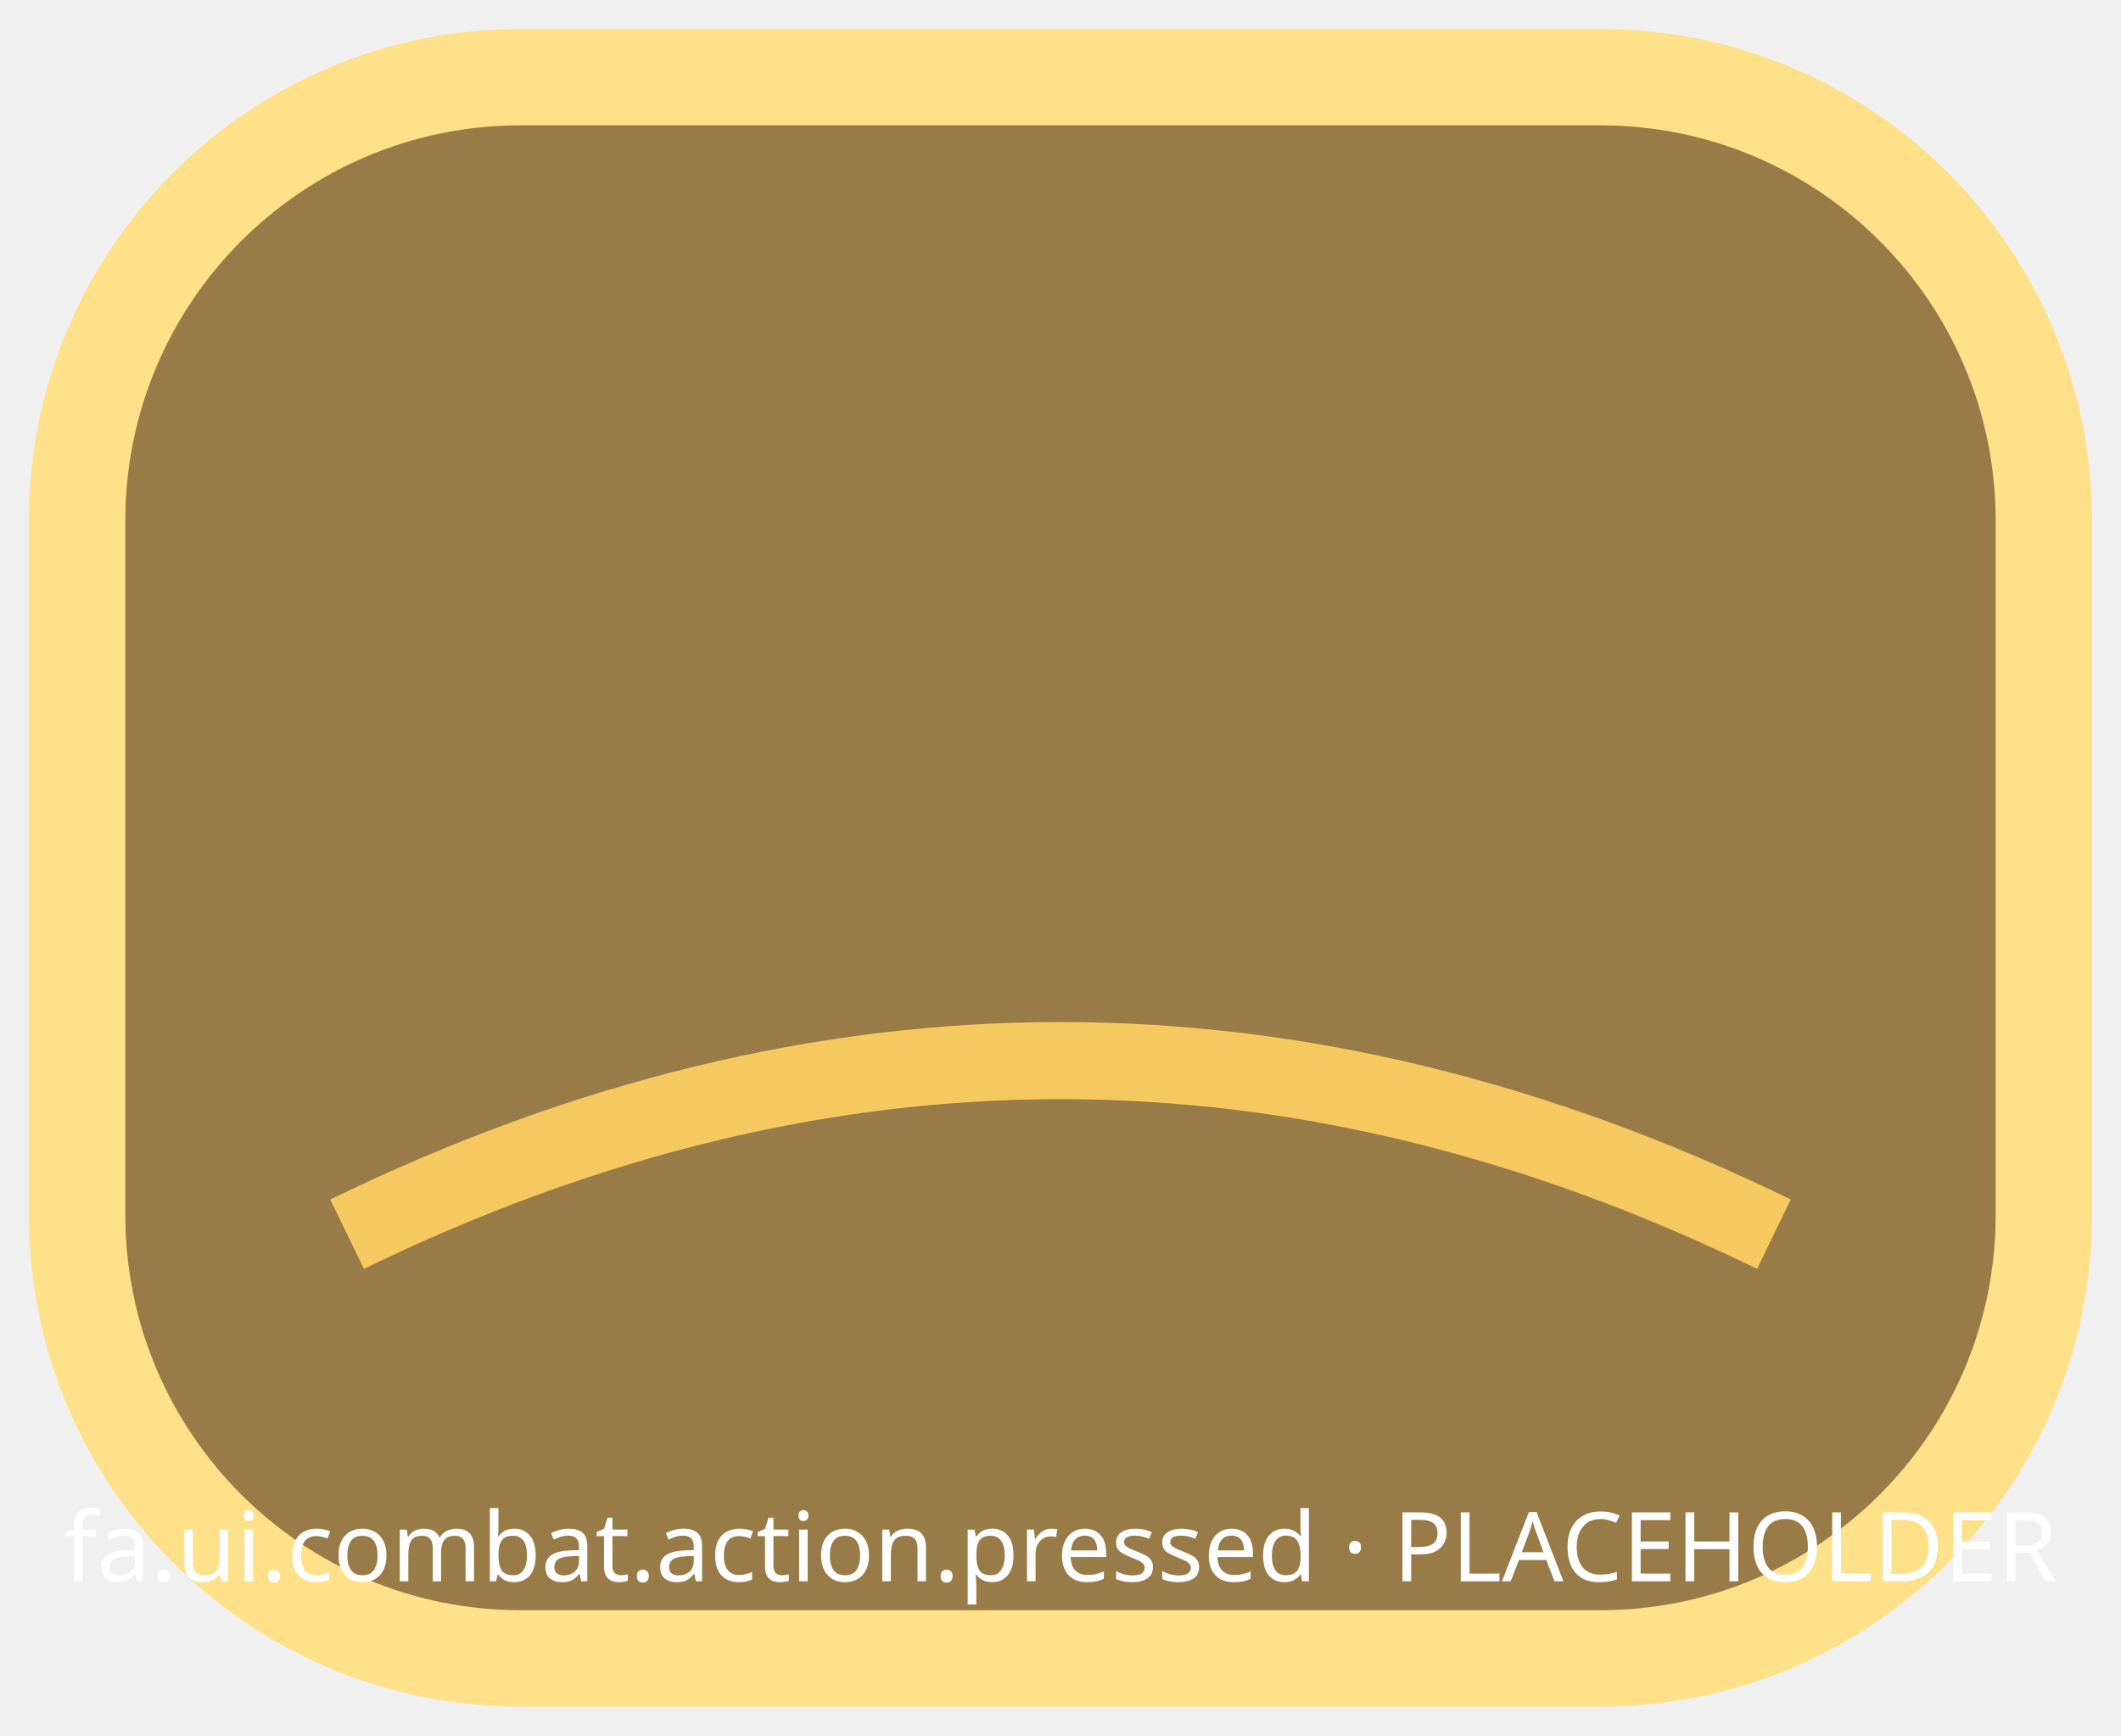
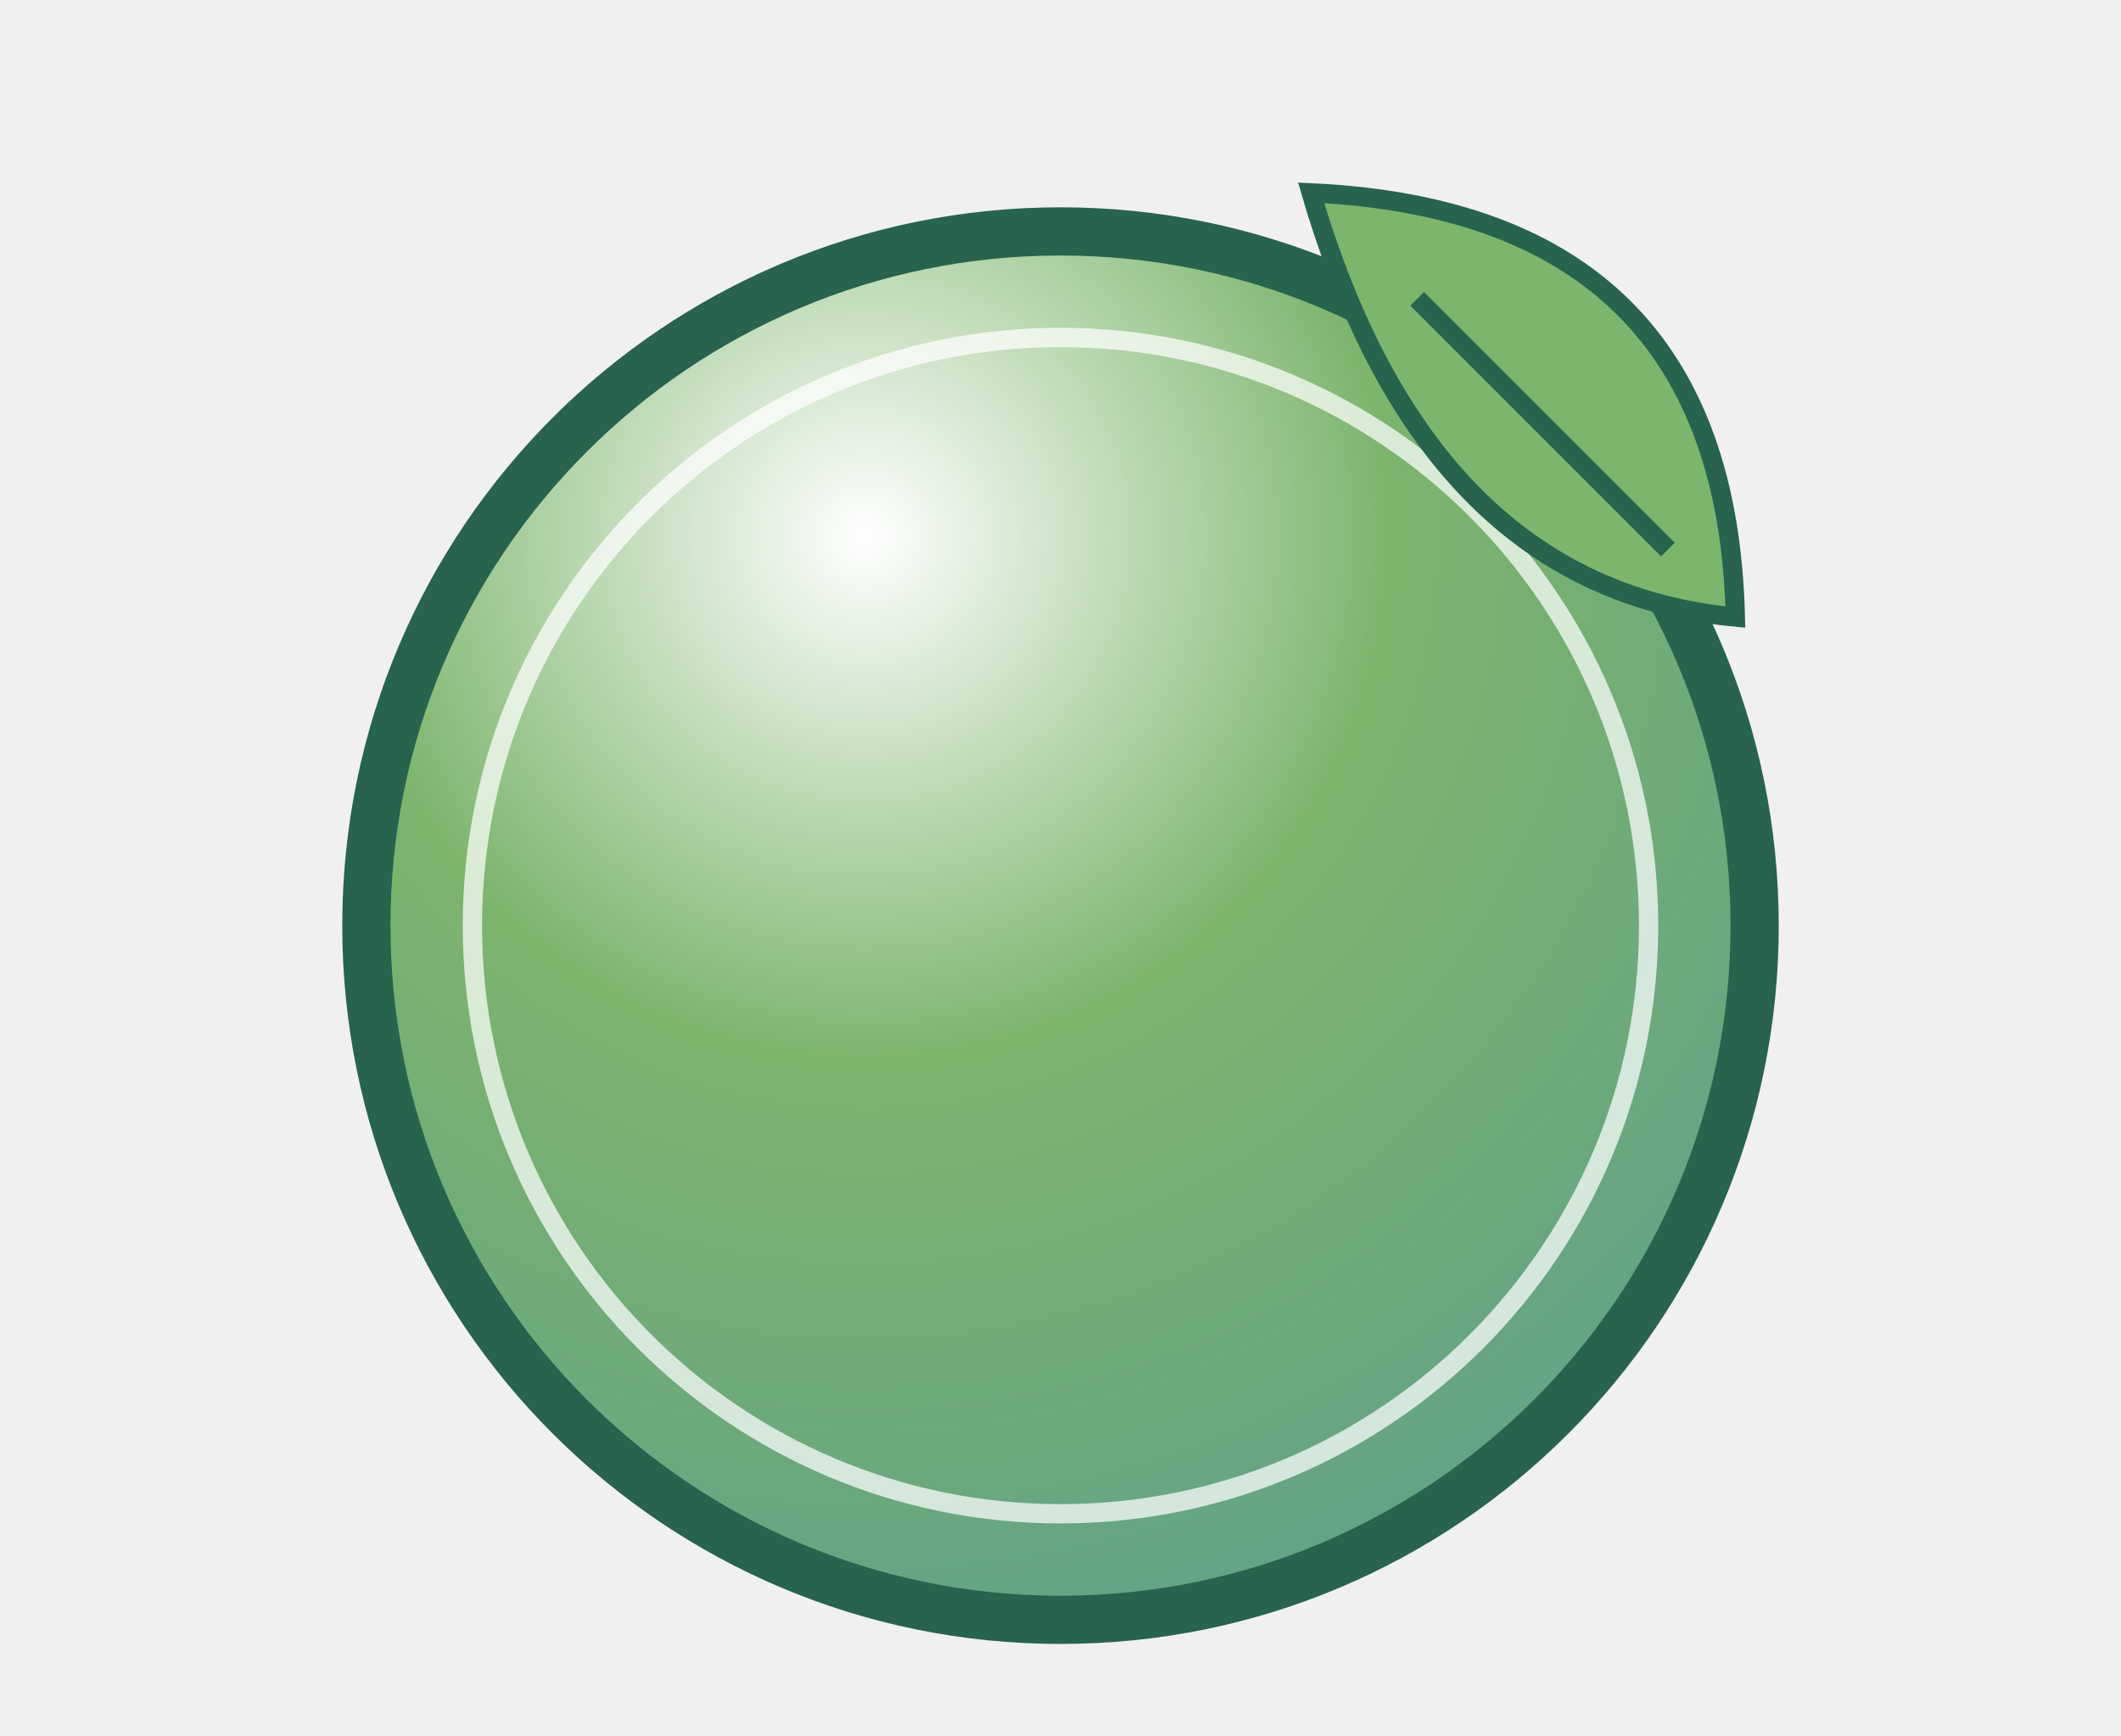
<svg xmlns="http://www.w3.org/2000/svg" width="220" height="180" viewBox="0 0 220 180">
-   <rect x="8" y="8" width="204" height="164" rx="46" fill="#8a692cdd" stroke="#ffe18a" stroke-width="10" />
-   <path d="M36 128Q110 92 184 128" fill="none" stroke="#f5c95f" stroke-width="8" />
-   <text x="110" y="164" text-anchor="middle" font-family="sans-serif" font-size="10" fill="#ffffff">fa.ui.combat.action.pressed · PLACEHOLDER</text>
+   <defs>
+     <radialGradient id="orb" cx=".36" cy=".22" r=".9">
+       <stop stop-color="#FFFFFF" />
+       <stop offset=".42" stop-color="#7CB56C" />
+       <stop offset="1" stop-color="#5E9F8B" />
+     </radialGradient>
+   </defs>
+   <circle cx="110" cy="96" r="72" fill="url(#orb)" stroke="#27634D" stroke-width="5" />
+   <circle cx="110" cy="96" r="61" fill="none" stroke="#FFFFFF" stroke-opacity=".72" stroke-width="2" />
+   <path d="M136 20Q179 22 180 64Q148 61 136 20Z" fill="#7CB56C" stroke="#27634D" stroke-width="2" />
+   <path d="M147 31L173 57" stroke="#27634D" stroke-width="2" />
</svg>
